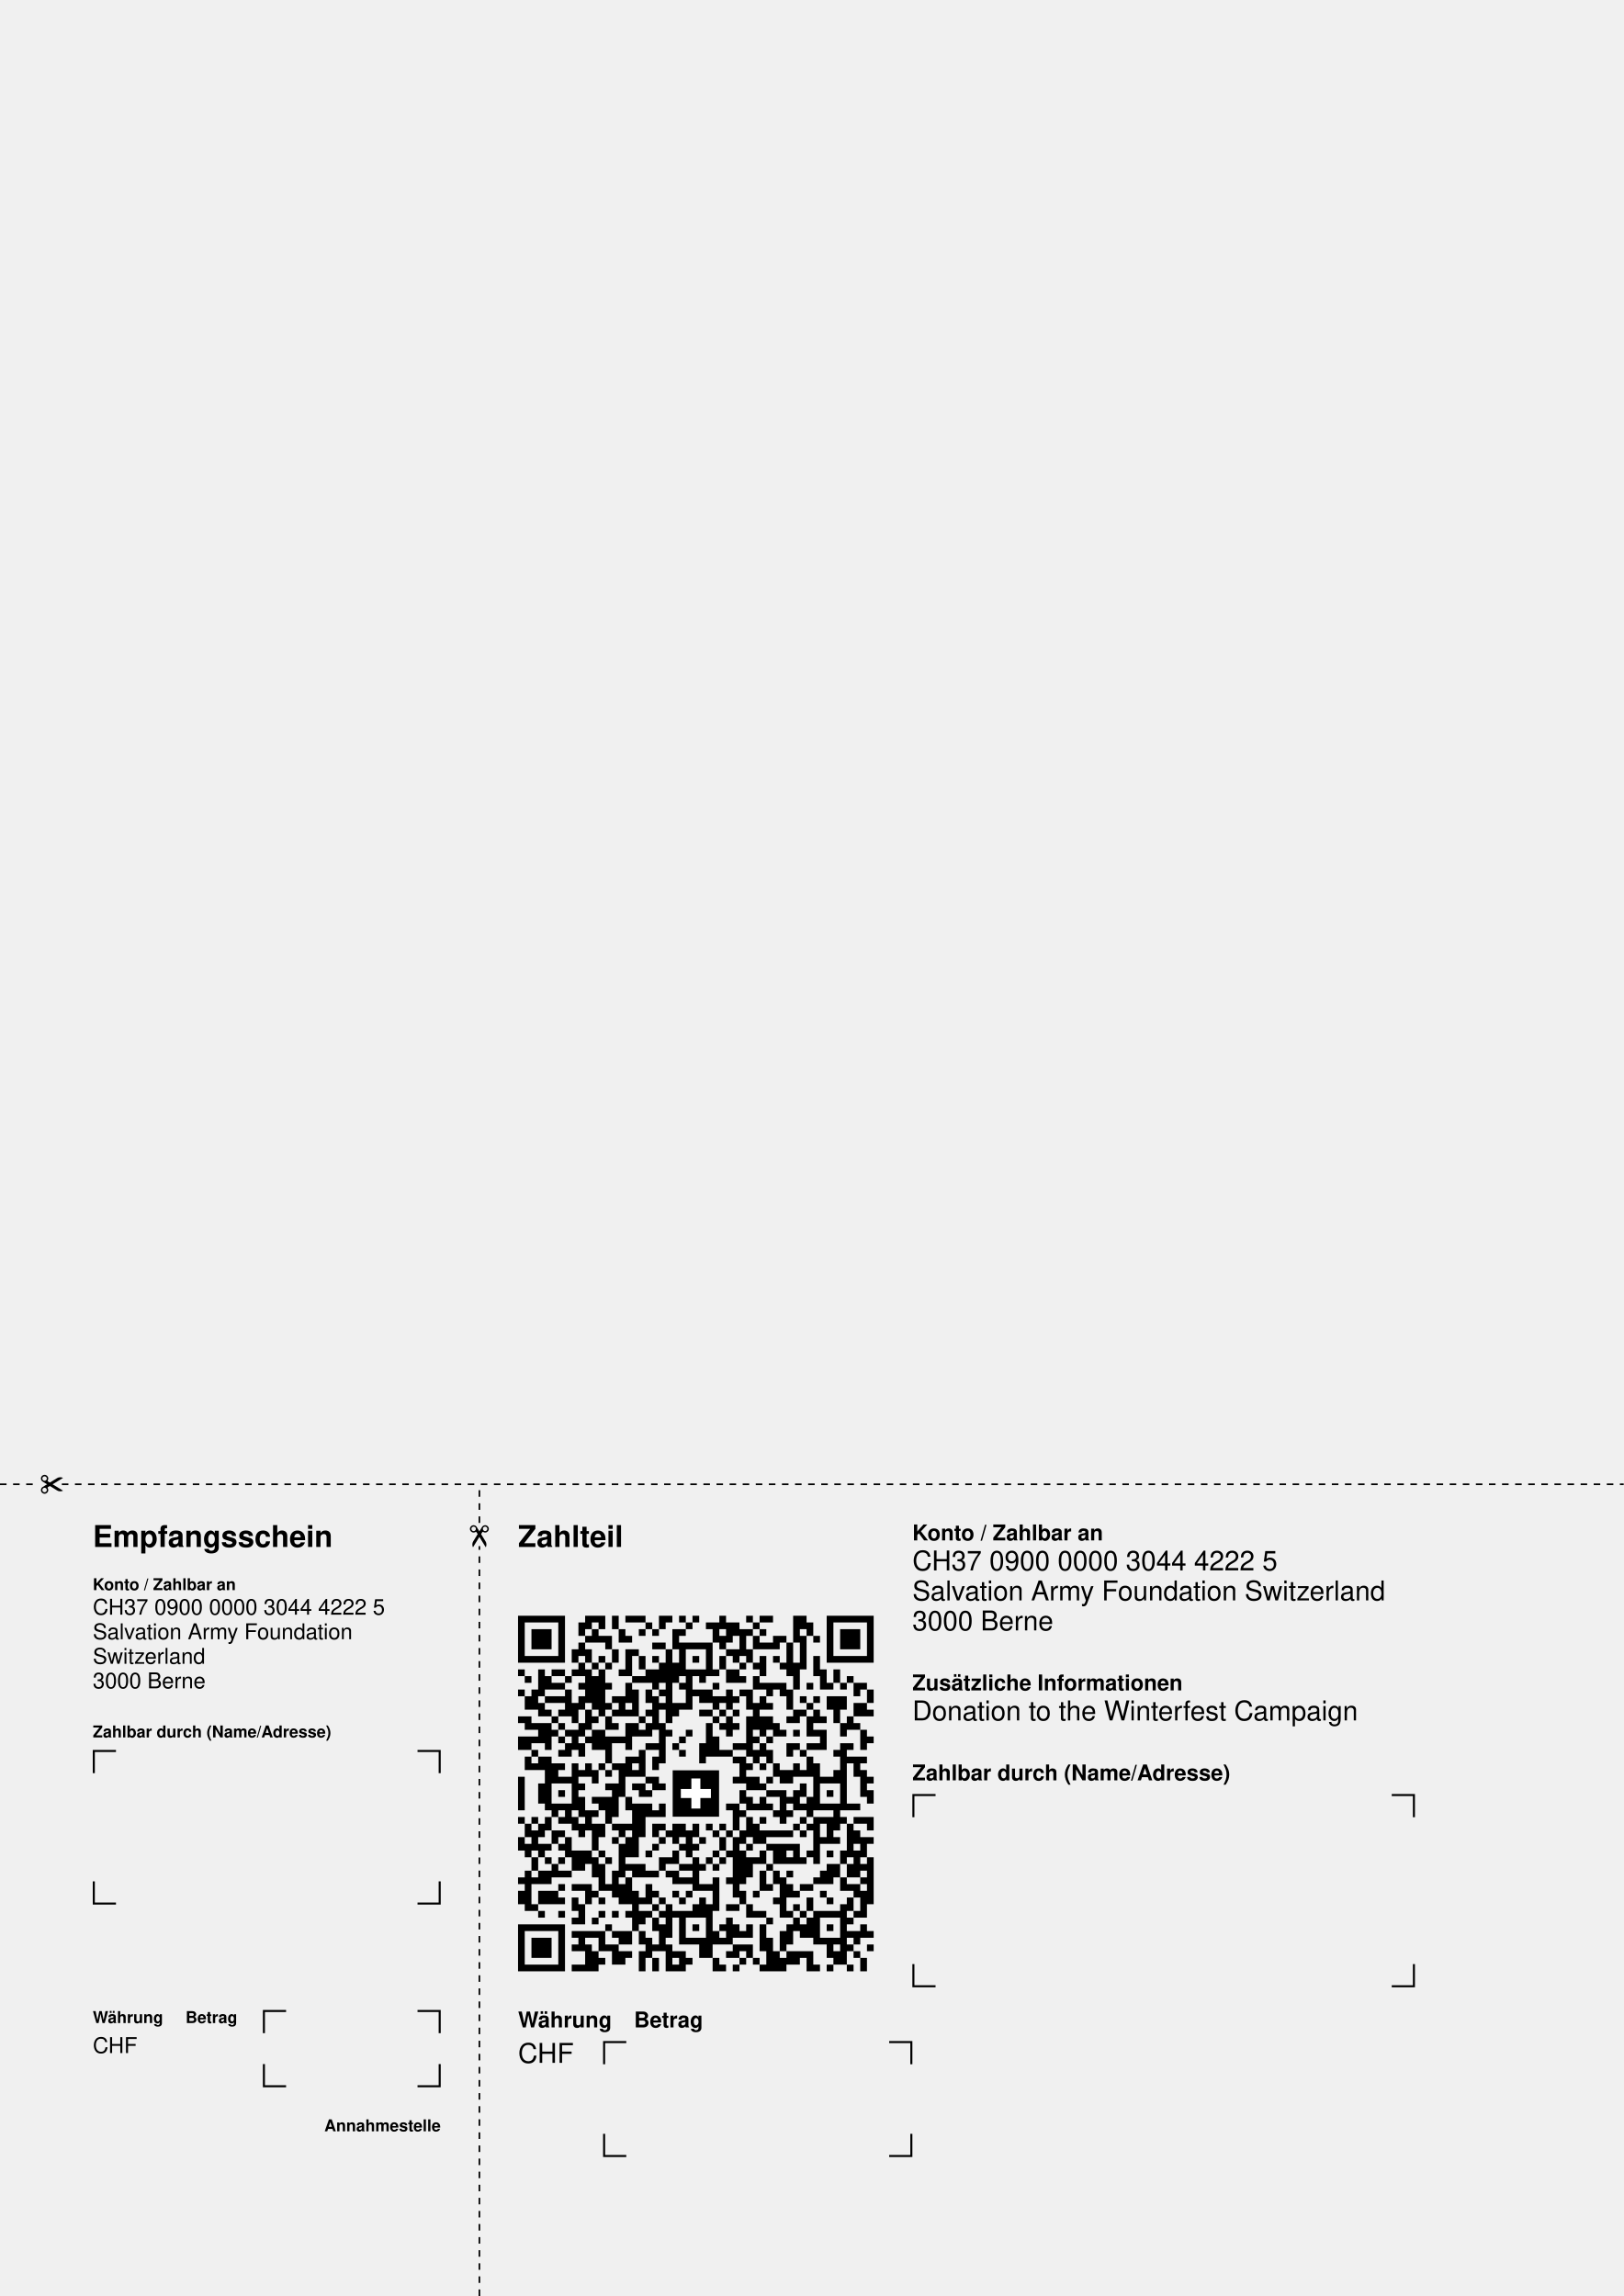
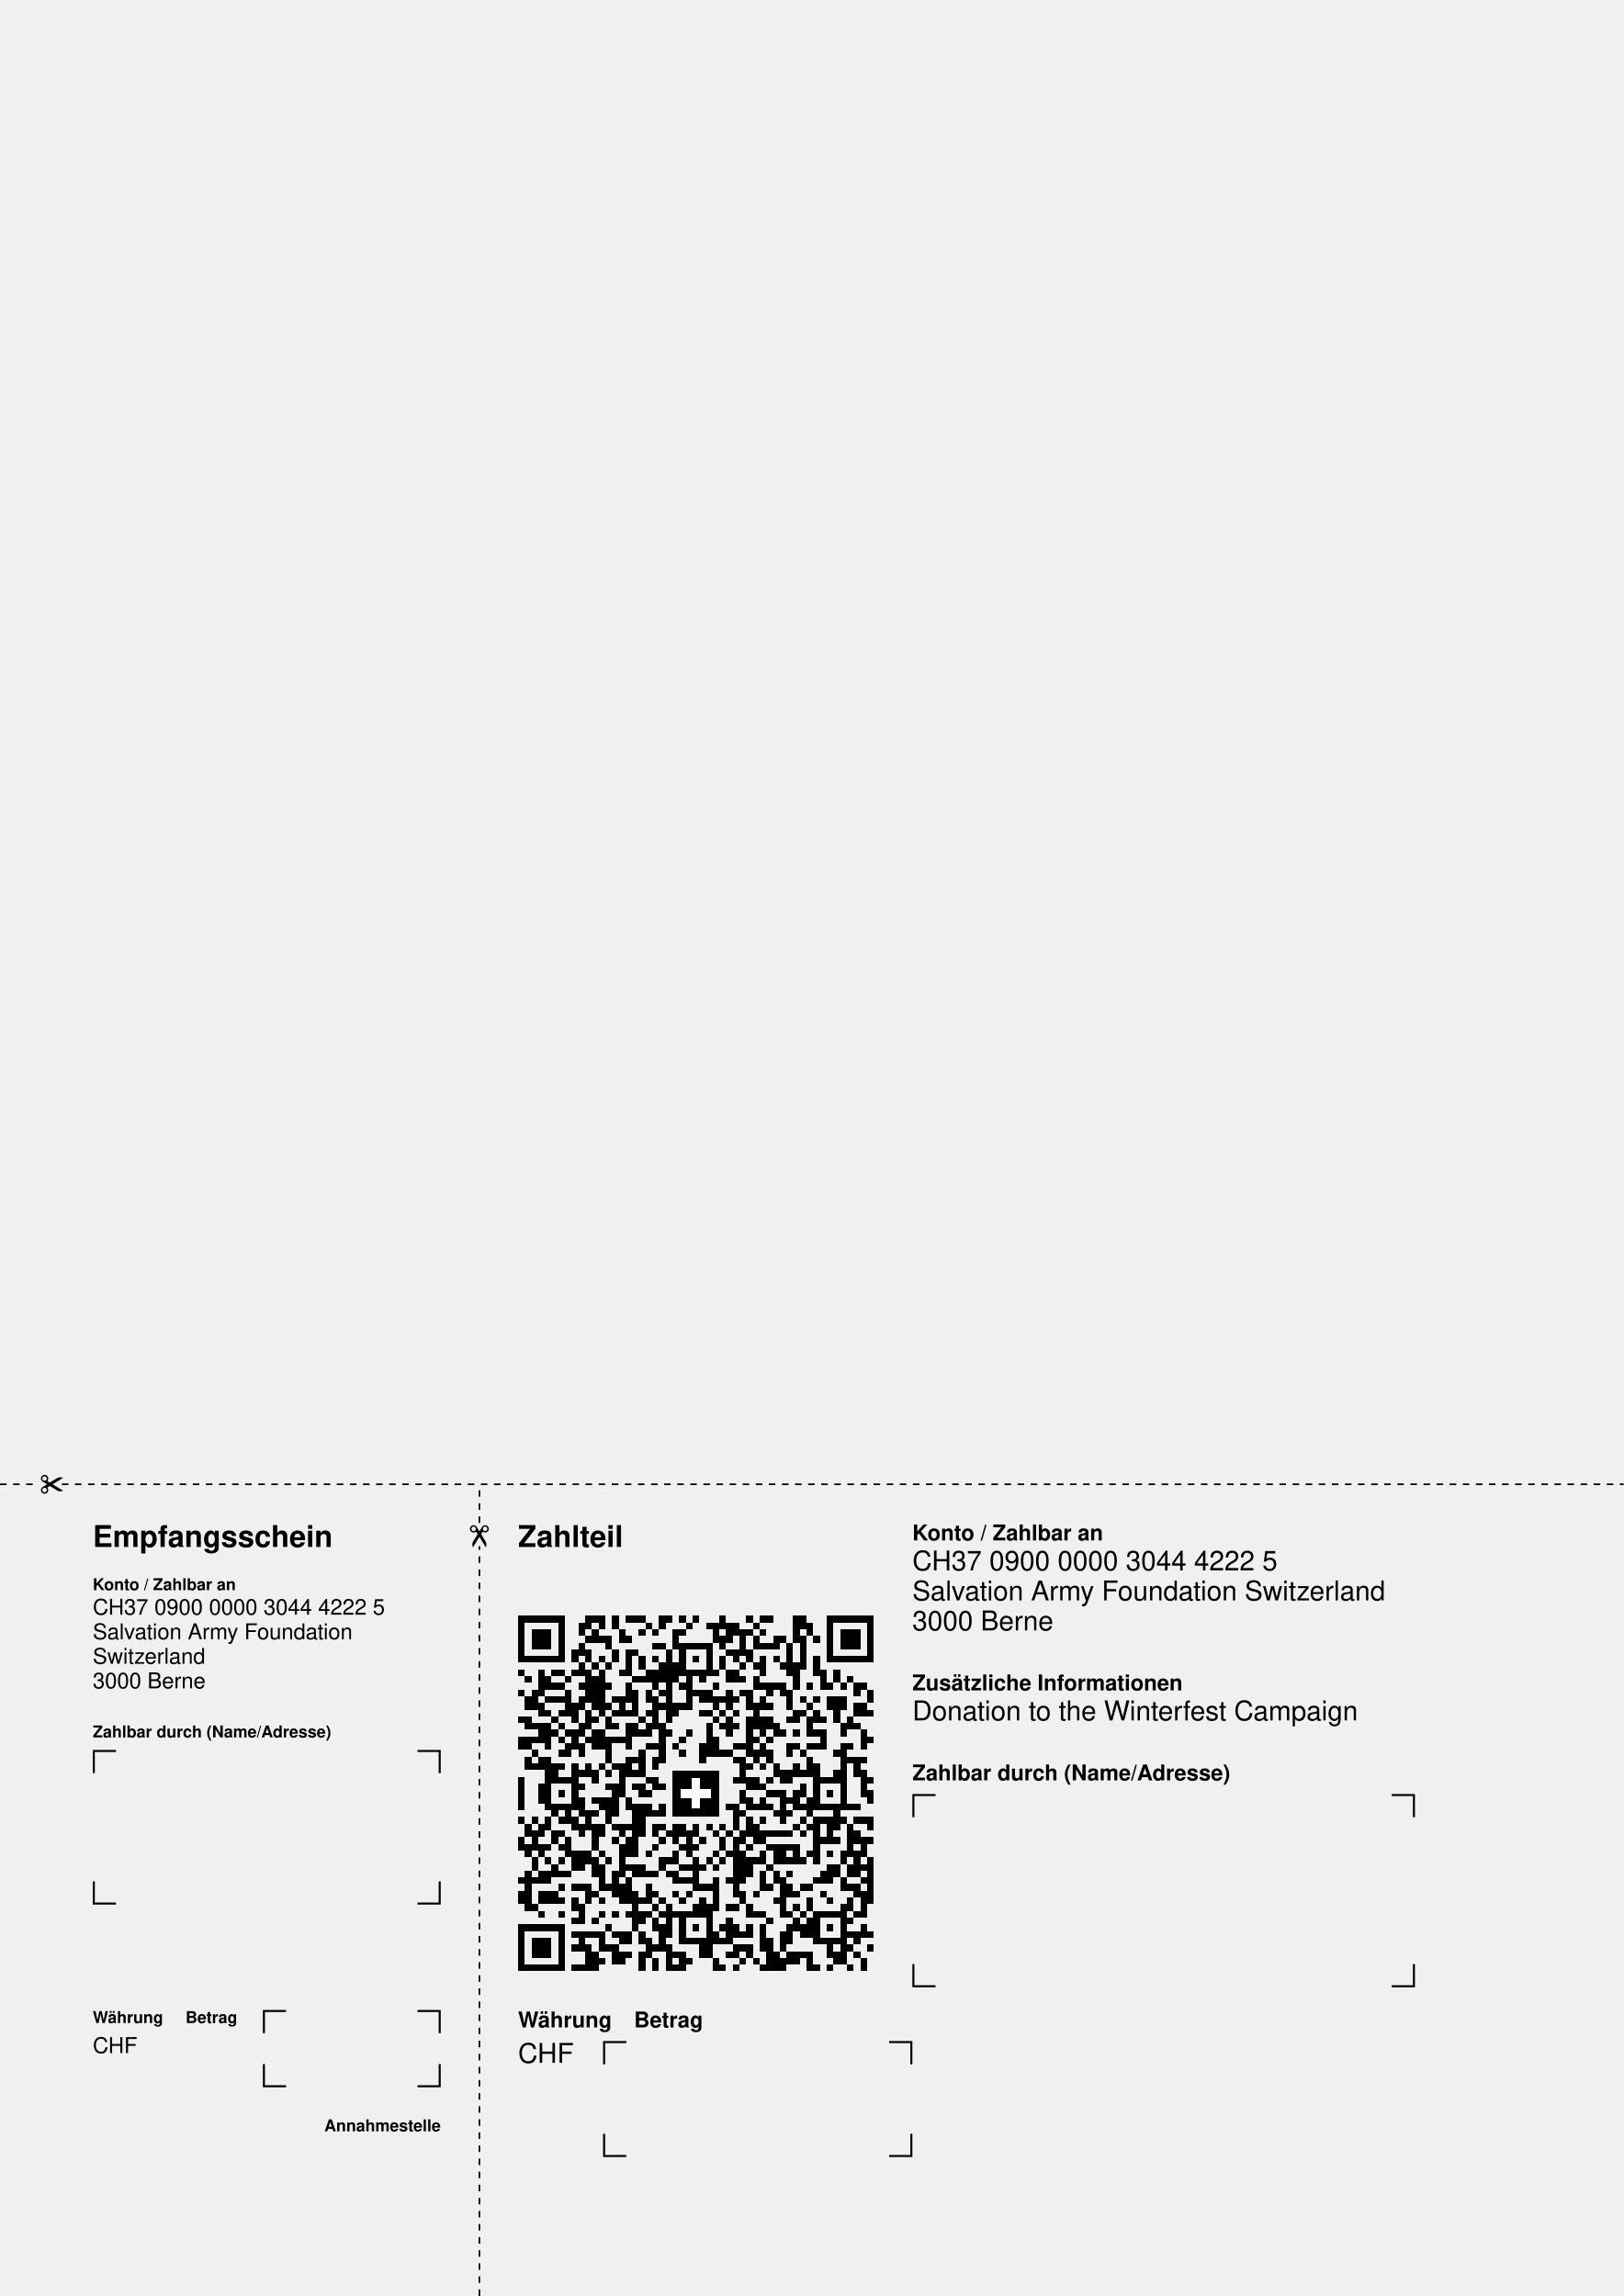
<svg xmlns="http://www.w3.org/2000/svg" width="210mm" height="297mm" version="1.1" viewBox="0 0 595.276 841.89">
  <g font-family="Helvetica,Arial,&quot;Liberation Sans&quot;" transform="translate(0 841.89)">
    <g transform="translate(189.921 -0)">
      <text x="0" y="-274.665" font-size="11" font-weight="bold">Zahlteil</text>
    </g>
    <g transform="translate(189.921 -119.055) scale(2.46)">
-       <path d="M0,-53h7v1h-7zm10,0h3v1h-3zm4,0h1v2h-1zm2,0h3v1h-3zm5,0h2v1h-2zm3,0h1v1h-1z m2,0h1v1h-1zm4,0h1v2h-1zm4,0h1v1h-1zm2,0h2v1h-2zm5,0h2v2h-2zm5,0h7v1h-7z m-46,1h1v6h-1zm6,0h1v6h-1zm3,0h2v1h-2zm3,0h1v1h-1zm7,0h1v1h-1zm2,0h1v1h-1z m4,0h1v1h-1zm3,0h2v1h-2zm3,0h2v2h-2zm4,0h1v1h-1zm8,0h1v2h-1zm3,-0h1v6h-1z m6,0h1v6h-1zm-50,1h3v3h-3zm7,0h1v1h-1zm2,0h1v2h-1zm4,0h1v2h-1zm3,0h1v1h-1z m2,0h1v1h-1zm3,0h1v3h-1zm1,0h1v1h-1zm5,0h1v2h-1zm4,-0h1v4h-1zm1,0h1v1h-1z m2,0h1v1h-1zm5,0h1v2h-1zm7,0h3v3h-3zm-38,1h1v1h-1zm2,0h2v1h-2zm4,0h1v1h-1z m14,0h2v1h-2zm5,0h1v2h-1zm3,0h2v1h-2zm4,0h1v5h-1zm2,0h1v1h-1zm-35,1h1v2h-1z m4,0h1v1h-1zm7,0h2v1h-2zm4,0h5v1h-5zm6,0h1v1h-1zm6,0h3v1h-3zm4,0h1v5h-1z m-32,1h1v2h-1zm2,0h1v2h-1zm4,0h1v2h-1zm2,0h1v4h-1zm1,-0h1v1h-1zm5,0h1v11h-1z m2,0h1v4h-1zm4,0h1v4h-1zm3,-0h2v1h-2zm3,0h1v2h-1zm-33,1h5v1h-5zm11,0h1v1h-1z m6,0h1v2h-1zm2,-0h1v1h-1zm6,0h1v1h-1zm4,0h1v2h-1zm2,-0h1v1h-1zm4,0h1v3h-1z m2,-0h1v1h-1zm6,0h1v3h-1zm3,-0h5v1h-5zm-38,1h1v2h-1zm2,0h1v1h-1zm2,0h1v1h-1z m8,0h1v3h-1zm2,0h1v3h-1zm10,0h1v1h-1zm2,0h1v1h-1zm4,0h1v1h-1zm2,0h1v4h-1z m-41,1h1v1h-1zm3,0h1v4h-1zm2,0h2v1h-2zm3,0h1v1h-1zm2,-0h1v5h-1zm2,0h1v7h-1z m3,0h1v1h-1zm4,0h2v2h-2zm6,-0h1v6h-1zm1,0h2v1h-2zm3,0h1v1h-1zm2,0h2v2h-2z m14,0h1v3h-1zm2,0h1v2h-1zm-46,1h1v1h-1zm3,0h1v2h-1zm3,0h1v1h-1zm4,-0h1v5h-1z m6,0h2v1h-2zm10,0h1v1h-1zm6,0h1v1h-1zm2,0h1v2h-1zm14,0h1v1h-1zm-44,1h2v1h-2z m4,0h1v1h-1zm4,0h1v1h-1zm3,-0h1v3h-1zm4,0h1v1h-1zm4,0h1v1h-1zm5,0h1v1h-1z m7,0h4v1h-4zm7,0h1v1h-1zm3,0h1v1h-1zm2,0h1v1h-1zm2,0h2v1h-2zm-50,1h1v1h-1z m2,-0h1v3h-1zm5,0h1v4h-1zm10,0h1v4h-1zm2,0h1v2h-1zm2,0h1v1h-1zm5,0h3v1h-3z m5,-0h1v3h-1zm2,0h2v1h-2zm4,0h1v1h-1zm2,0h2v1h-2zm11,0h1v1h-1zm2,-0h1v2h-1z m-51,1h1v2h-1zm3,0h3v1h-3zm5,0h1v2h-1zm5,0h2v1h-2zm6,0h1v5h-1zm7,0h4v1h-4z m5,0h1v1h-1zm2,0h1v2h-1zm2,0h1v2h-1zm4,0h1v2h-1zm2,0h1v1h-1zm2,0h1v1h-1z m2,0h3v2h-3zm-43,1h1v2h-1zm5,0h1v3h-1zm5,0h1v1h-1zm2,0h1v2h-1zm6,0h1v1h-1z m2,0h2v1h-2zm6,0h1v1h-1zm6,0h1v4h-1zm2,0h1v1h-1zm6,0h1v1h-1zm7,0h2v2h-2z m-46,1h1v1h-1zm2,0h1v1h-1zm4,0h1v3h-1zm4,0h1v1h-1zm2,0h1v1h-1zm3,0h1v1h-1z m4,0h1v1h-1zm4,0h2v1h-2zm3,0h1v1h-1zm2,0h1v1h-1zm9,0h2v1h-2zm3,0h1v2h-1z m3,0h1v2h-1zm5,0h1v1h-1zm-52,1h2v1h-2zm5,0h1v1h-1zm6,0h1v1h-1zm2,0h1v2h-1z m5,0h1v1h-1zm11,0h1v1h-1zm2,0h1v3h-1zm3,0h1v6h-1zm2,0h2v2h-2zm4,0h2v1h-2z m3,0h1v3h-1zm2,0h1v1h-1zm4,0h1v2h-1zm-48,1h4v1h-4zm5,0h1v1h-1zm3,0h1v2h-1z m5,0h1v1h-1zm2,0h2v2h-2zm3,0h1v2h-1zm2,0h1v6h-1zm7,0h1v5h-1zm2,0h1v1h-1z m2,0h1v1h-1zm6,0h1v2h-1zm10,0h1v2h-1zm2,0h1v1h-1zm-47,1h2v2h-2zm2,0h1v1h-1z m2,0h2v1h-2zm4,0h2v3h-2zm7,0h1v1h-1zm4,0h1v1h-1zm3,0h1v1h-1zm11,0h1v1h-1z m3,0h1v1h-1zm2,0h1v1h-1zm3,0h2v1h-2zm7,0h1v3h-1zm-51,1h2v2h-2zm2,0h1v1h-1z m4,0h1v1h-1zm2,0h1v2h-1zm2,0h1v1h-1zm3,0h4v1h-4zm11,0h1v1h-1zm5,0h1v3h-1z m6,0h1v1h-1zm2,0h1v1h-1zm8,0h1v2h-1zm7,0h1v1h-1zm-48,1h1v1h-1zm3,0h1v2h-1z m2,0h1v2h-1zm4,0h1v3h-1zm3,0h1v1h-1zm3,0h2v1h-2zm4,0h1v1h-1zm4,0h1v3h-1z m5,0h2v1h-2zm4,0h1v2h-1zm4,0h2v1h-2zm3,0h2v1h-2zm5,0h1v10h-1zm1,0h1v1h-1z m-47,1h1v1h-1zm4,0h1v1h-1zm12,0h1v4h-1zm6,0h1v1h-1zm6,0h2v1h-2zm5,0h1v2h-1z m2,0h1v2h-1zm3,0h1v1h-1zm2,0h1v1h-1zm5,0h1v1h-1zm-46,1h1v2h-1zm2,0h2v2h-2z m13,0h1v3h-1zm1,0h1v1h-1zm3,0h1v2h-1zm12,0h2v1h-2zm11,0h1v3h-1zm6,0h3v1h-3z m-47,1h1v1h-1zm3,0h1v3h-1zm1,0h1v1h-1zm2,0h1v7h-1zm2,0h1v2h-1zm2,0h1v1h-1z m2,0h2v1h-2zm19,0h1v3h-1zm1,0h1v1h-1zm2,0h1v1h-1zm2,0h1v2h-1zm3,0h1v2h-1z m3,0h1v7h-1zm6,0h1v2h-1zm-46,1h1v6h-1zm5,0h1v1h-1zm2,0h1v2h-1zm2,0h1v1h-1z m2,0h1v4h-1zm2,0h1v1h-1zm22,0h2v2h-2zm3,0h1v1h-1zm5,0h1v2h-1zm4,0h1v4h-1z m-51,1h1v5h-1zm6,0h2v1h-2zm13,0h2v1h-2zm13,0h1v1h-1zm2,0h2v2h-2zm3,0h1v1h-1z m8,0h2v1h-2zm7,0h1v1h-1zm-49,1h1v3h-1zm6,0h1v1h-1zm4,0h2v1h-2zm4,0h2v1h-2z m3,0h2v1h-2zm16,0h1v1h-1zm6,0h1v2h-1zm-36,1h1v1h-1zm8,-0h1v4h-1zm4,0h2v1h-2z m15,0h1v2h-1zm4,0h3v1h-3zm4,0h1v3h-1zm5,0h1v1h-1zm6,0h1v2h-1zm-43,1h1v3h-1z m2,0h3v1h-3zm5,0h1v2h-1zm18,0h1v2h-1zm2,0h1v2h-1zm3,0h1v4h-1zm1,0h1v1h-1z m3,-0h1v3h-1zm-38,1h3v1h-3zm7,0h2v1h-2zm5,-0h2v5h-2zm2,0h1v2h-1zm2,0h1v2h-1z m10,0h2v1h-2zm4,0h1v1h-1zm2,0h1v1h-1zm5,0h1v1h-1zm3,0h3v1h-3zm4,0h2v1h-2z m-44,1h1v1h-1zm2,0h1v2h-1zm3,0h1v3h-1zm1,-0h1v1h-1zm2,0h1v2h-1zm7,-0h1v1h-1z m12,0h1v3h-1zm1,-0h1v1h-1zm5,0h1v1h-1zm2,0h1v1h-1zm7,0h1v3h-1zm-47,1h1v1h-1z m2,0h1v1h-1zm2,0h1v2h-1zm2,0h1v1h-1zm2,0h1v2h-1zm26,-0h1v3h-1zm2,0h1v1h-1z m6,0h1v1h-1zm2,0h1v7h-1zm1,0h2v1h-2zm3,0h1v1h-1zm2,0h3v1h-3zm-49,1h1v2h-1z m2,0h1v2h-1zm6,0h1v2h-1zm2,0h2v2h-2zm3,0h3v1h-3zm6,0h2v1h-2zm3,-0h2v2h-2z m3,0h1v2h-1zm2,0h1v1h-1zm2,0h1v1h-1zm5,-0h1v3h-1zm6,0h1v1h-1zm2,0h1v1h-1z m3,-0h1v3h-1zm3,0h1v5h-1zm3,0h1v1h-1zm-50,1h1v3h-1zm3,0h2v1h-2zm10,0h1v1h-1z m5,0h1v1h-1zm2,0h1v1h-1zm3,0h1v4h-1zm4,0h1v1h-1zm2,0h1v1h-1zm2,0h1v2h-1z m3,0h5v1h-5zm6,0h1v1h-1zm8,0h1v2h-1zm-50,1h1v2h-1zm5,0h1v1h-1zm2,0h1v3h-1z m4,0h1v2h-1zm3,0h1v1h-1zm2,0h2v3h-2zm5,0h1v1h-1zm2,0h1v1h-1zm4,0h1v1h-1z m3,0h1v2h-1zm2,0h1v9h-1zm4,0h1v1h-1zm9,0h1v1h-1zm2,0h1v1h-1zm4,0h1v3h-1z m1,0h1v1h-1zm-51,1h1v2h-1zm2,0h2v1h-2zm3,0h1v1h-1zm9,0h1v5h-1zm5,0h1v1h-1z m4,0h1v1h-1zm2,0h1v1h-1zm8,0h1v1h-1zm3,0h5v1h-5zm-34,1h1v1h-1zm5,0h3v2h-3z m4,0h1v1h-1zm7,0h1v1h-1zm4,0h1v2h-1zm6,0h1v1h-1zm2,0h1v1h-1zm2,0h1v5h-1z m3,0h1v2h-1zm2,0h2v2h-2zm3,0h1v2h-1zm2,0h1v1h-1zm3,0h1v1h-1zm2,0h1v2h-1z m2,0h1v4h-1zm-48,1h1v2h-1zm2,0h1v1h-1zm2,0h1v1h-1zm5,0h1v3h-1zm2,0h1v1h-1z m8,0h2v1h-2zm5,0h1v5h-1zm2,0h1v1h-1zm2,0h1v1h-1zm4,0h1v3h-1zm1,0h1v1h-1z m5,0h1v1h-1zm2,0h1v1h-1zm10,0h1v7h-1zm-47,1h1v2h-1zm3,0h2v1h-2zm4,0h1v4h-1z m4,0h3v1h-3zm5,0h1v1h-1zm3,0h2v1h-2zm3,0h1v1h-1zm2,0h1v1h-1zm8,0h1v1h-1z m9,0h2v2h-2zm3,0h1v2h-1zm2,0h1v1h-1zm-50,1h1v6h-1zm2,0h2v2h-2zm3,0h2v1h-2z m8,0h1v4h-1zm3,0h4v1h-4zm5,0h2v1h-2zm14,0h1v3h-1zm2,0h1v2h-1zm2,0h1v1h-1z m5,0h1v2h-1zm-45,1h1v1h-1zm2,0h1v1h-1zm14,0h1v4h-1zm7,0h3v1h-3zm6,0h1v5h-1z m2,0h1v1h-1zm8,0h1v6h-1zm5,0h1v1h-1zm2,0h1v1h-1zm2,0h1v2h-1zm3,0h1v1h-1z m-45,1h1v1h-1zm2,0h3v1h-3zm5,0h1v1h-1zm2,0h1v3h-1zm4,0h1v3h-1zm8,0h2v1h-2z m10,0h1v1h-1zm3,0h1v2h-1zm2,0h2v1h-2zm7,0h2v1h-2zm-49,1h1v2h-1zm3,0h3v2h-3z m7,0h2v1h-2zm7,0h1v6h-1zm3,0h1v1h-1zm3,0h1v1h-1zm2,0h1v1h-1zm8,-0h1v2h-1z m2,0h1v1h-1zm6,0h1v1h-1zm4,0h1v1h-1zm5,0h2v1h-2zm-44,1h1v1h-1zm2,0h1v2h-1z m2,0h1v1h-1zm2,0h1v1h-1zm6,0h1v1h-1zm3,0h1v1h-1zm3,0h1v1h-1zm3,0h1v3h-1z m11,-0h1v1h-1zm5,0h1v2h-1zm3,0h1v1h-1zm3,0h1v2h-1zm2,0h1v3h-1zm-49,1h1v1h-1z m7,0h1v3h-1zm11,-0h1v1h-1zm2,0h1v5h-1zm4,0h1v2h-1zm2,0h1v8h-1zm3,0h2v1h-2z m3,0h1v2h-1zm7,0h1v1h-1zm7,0h1v9h-1zm-45,1h1v1h-1zm3,0h1v1h-1zm6,0h1v1h-1z m2,0h1v1h-1zm2,0h1v1h-1zm2,0h2v1h-2zm3,0h1v1h-1zm2,0h3v1h-3zm12,0h2v1h-2z m5,0h1v1h-1zm2,0h1v1h-1zm2,0h1v5h-1zm1,0h3v1h-3zm5,0h1v1h-1zm-42,1h1v1h-1z m3,0h1v1h-1zm7,0h1v1h-1zm2,0h1v2h-1zm4,0h1v4h-1zm7,0h1v4h-1zm6,0h1v1h-1z m4,0h1v2h-1zm2,0h1v3h-1zm6,0h1v1h-1zm-49,1h7v1h-7zm13,0h1v1h-1zm8,0h1v4h-1z m5,0h1v1h-1zm4,0h1v1h-1zm2,0h1v2h-1zm2,0h1v2h-1zm2,0h1v4h-1zm4,0h1v3h-1z m2,0h1v2h-1zm4,0h1v1h-1zm5,0h1v2h-1zm-51,1h1v6h-1zm6,0h1v6h-1zm2,-0h5v1h-5z m6,0h3v1h-3zm4,0h1v2h-1zm11,0h1v2h-1zm4,-0h1v1h-1zm6,0h1v3h-1zm10,-0h2v1h-2z m3,0h1v1h-1zm-50,1h3v3h-3zm7,0h1v2h-1zm3,0h1v2h-1zm3,-0h2v1h-2zm4,0h1v3h-1z m6,-0h3v1h-3zm5,0h1v1h-1zm7,0h1v5h-1zm8,0h3v1h-3zm5,0h1v1h-1zm-42,1h1v1h-1z m2,0h1v4h-1zm3,0h2v1h-2zm7,0h1v1h-1zm2,0h1v4h-1zm5,0h1v2h-1zm5,0h3v1h-3z m14,0h1v2h-1zm3,0h1v1h-1zm3,0h1v1h-1zm-41,1h1v3h-1zm3,0h2v2h-2zm2,0h1v1h-1z m2,0h1v3h-1zm5,0h2v1h-2zm8,0h2v1h-2zm3,0h1v1h-1zm4,0h1v3h-1zm2,0h4v1h-4z m7,0h1v2h-1zm3,0h1v1h-1zm-38,1h1v1h-1zm8,0h1v2h-1zm4,0h2v1h-2zm5,0h1v2h-1z m4,0h1v1h-1zm2,0h1v1h-1zm4,0h3v1h-3zm4,0h1v2h-1zm8,0h1v2h-1zm-50,1h5v1h-5z m7,0h2v1h-2zm15,0h2v1h-2zm7,0h1v1h-1zm2,0h1v1h-1zm4,0h1v1h-1zm3,0h1v1h-1z m5,0h1v1h-1zm2,0h1v1h-1zm3,0h1v1h-1z" fill="#000000" />
+       <path fill="#000000" shape-rendering="crispEdges" d="M0,-53h7v1h-7zm10,0h3v1h-3zm4,0h1v2h-1zm2,0h3v1h-3zm5,0h2v1h-2zm3,0h1v1h-1z m2,0h1v1h-1zm4,0h1v2h-1zm4,0h1v1h-1zm2,0h2v1h-2zm5,0h2v2h-2zm5,0h7v1h-7z m-46,1h1v6h-1zm6,0h1v6h-1zm3,0h2v1h-2zm3,0h1v1h-1zm7,0h1v1h-1zm2,0h1v1h-1z m4,0h1v1h-1zm3,0h2v1h-2zm3,0h2v2h-2zm4,0h1v1h-1zm8,0h1v2h-1zm3,-0h1v6h-1z m6,0h1v6h-1zm-50,1h3v3h-3zm7,0h1v1h-1zm2,0h1v2h-1zm4,0h1v2h-1zm3,0h1v1h-1z m2,0h1v1h-1zm3,0h1v3h-1zm1,0h1v1h-1zm5,0h1v2h-1zm4,-0h1v4h-1zm1,0h1v1h-1z m2,0h1v1h-1zm5,0h1v2h-1zm7,0h3v3h-3zm-38,1h1v1h-1zm2,0h2v1h-2zm4,0h1v1h-1z m14,0h2v1h-2zm5,0h1v2h-1zm3,0h2v1h-2zm4,0h1v5h-1zm2,0h1v1h-1zm-35,1h1v2h-1z m4,0h1v1h-1zm7,0h2v1h-2zm4,0h5v1h-5zm6,0h1v1h-1zm6,0h3v1h-3zm4,0h1v5h-1z m-32,1h1v2h-1zm2,0h1v2h-1zm4,0h1v2h-1zm2,0h1v4h-1zm1,-0h1v1h-1zm5,0h1v11h-1z m2,0h1v4h-1zm4,0h1v4h-1zm3,-0h2v1h-2zm3,0h1v2h-1zm-33,1h5v1h-5zm11,0h1v1h-1z m6,0h1v2h-1zm2,-0h1v1h-1zm6,0h1v1h-1zm4,0h1v2h-1zm2,-0h1v1h-1zm4,0h1v3h-1z m2,-0h1v1h-1zm6,0h1v3h-1zm3,-0h5v1h-5zm-38,1h1v2h-1zm2,0h1v1h-1zm2,0h1v1h-1z m8,0h1v3h-1zm2,0h1v3h-1zm10,0h1v1h-1zm2,0h1v1h-1zm4,0h1v1h-1zm2,0h1v4h-1z m-41,1h1v1h-1zm3,0h1v4h-1zm2,0h2v1h-2zm3,0h1v1h-1zm2,-0h1v5h-1zm2,0h1v7h-1z m3,0h1v1h-1zm4,0h2v2h-2zm6,-0h1v6h-1zm1,0h2v1h-2zm3,0h1v1h-1zm2,0h2v2h-2z m14,0h1v3h-1zm2,0h1v2h-1zm-46,1h1v1h-1zm3,0h1v2h-1zm3,0h1v1h-1zm4,-0h1v5h-1z m6,0h2v1h-2zm10,0h1v1h-1zm6,0h1v1h-1zm2,0h1v2h-1zm14,0h1v1h-1zm-44,1h2v1h-2z m4,0h1v1h-1zm4,0h1v1h-1zm3,-0h1v3h-1zm4,0h1v1h-1zm4,0h1v1h-1zm5,0h1v1h-1z m7,0h4v1h-4zm7,0h1v1h-1zm3,0h1v1h-1zm2,0h1v1h-1zm2,0h2v1h-2zm-50,1h1v1h-1z m2,-0h1v3h-1zm5,0h1v4h-1zm10,0h1v4h-1zm2,0h1v2h-1zm2,0h1v1h-1zm5,0h3v1h-3z m5,-0h1v3h-1zm2,0h2v1h-2zm4,0h1v1h-1zm2,0h2v1h-2zm11,0h1v1h-1zm2,-0h1v2h-1z m-51,1h1v2h-1zm3,0h3v1h-3zm5,0h1v2h-1zm5,0h2v1h-2zm6,0h1v5h-1zm7,0h4v1h-4z m5,0h1v1h-1zm2,0h1v2h-1zm2,0h1v2h-1zm4,0h1v2h-1zm2,0h1v1h-1zm2,0h1v1h-1z m2,0h3v2h-3zm-43,1h1v2h-1zm5,0h1v3h-1zm5,0h1v1h-1zm2,0h1v2h-1zm6,0h1v1h-1z m2,0h2v1h-2zm6,0h1v1h-1zm6,0h1v4h-1zm2,0h1v1h-1zm6,0h1v1h-1zm7,0h2v2h-2z m-46,1h1v1h-1zm2,0h1v1h-1zm4,0h1v3h-1zm4,0h1v1h-1zm2,0h1v1h-1zm3,0h1v1h-1z m4,0h1v1h-1zm4,0h2v1h-2zm3,0h1v1h-1zm2,0h1v1h-1zm9,0h2v1h-2zm3,0h1v2h-1z m3,0h1v2h-1zm5,0h1v1h-1zm-52,1h2v1h-2zm5,0h1v1h-1zm6,0h1v1h-1zm2,0h1v2h-1z m5,0h1v1h-1zm11,0h1v1h-1zm2,0h1v3h-1zm3,0h1v6h-1zm2,0h2v2h-2zm4,0h2v1h-2z m3,0h1v3h-1zm2,0h1v1h-1zm4,0h1v2h-1zm-48,1h4v1h-4zm5,0h1v1h-1zm3,0h1v2h-1z m5,0h1v1h-1zm2,0h2v2h-2zm3,0h1v2h-1zm2,0h1v6h-1zm7,0h1v5h-1zm2,0h1v1h-1z m2,0h1v1h-1zm6,0h1v2h-1zm10,0h1v2h-1zm2,0h1v1h-1zm-47,1h2v2h-2zm2,0h1v1h-1z m2,0h2v1h-2zm4,0h2v3h-2zm7,0h1v1h-1zm4,0h1v1h-1zm3,0h1v1h-1zm11,0h1v1h-1z m3,0h1v1h-1zm2,0h1v1h-1zm3,0h2v1h-2zm7,0h1v3h-1zm-51,1h2v2h-2zm2,0h1v1h-1z m4,0h1v1h-1zm2,0h1v2h-1zm2,0h1v1h-1zm3,0h4v1h-4zm11,0h1v1h-1zm5,0h1v3h-1z m6,0h1v1h-1zm2,0h1v1h-1zm8,0h1v2h-1zm7,0h1v1h-1zm-48,1h1v1h-1zm3,0h1v2h-1z m2,0h1v2h-1zm4,0h1v3h-1zm3,0h1v1h-1zm3,0h2v1h-2zm4,0h1v1h-1zm4,0h1v3h-1z m5,0h2v1h-2zm4,0h1v2h-1zm4,0h2v1h-2zm3,0h2v1h-2zm5,0h1v10h-1zm1,0h1v1h-1z m-47,1h1v1h-1zm4,0h1v1h-1zm12,0h1v4h-1zm6,0h1v1h-1zm6,0h2v1h-2zm5,0h1v2h-1z m2,0h1v2h-1zm3,0h1v1h-1zm2,0h1v1h-1zm5,0h1v1h-1zm-46,1h1v2h-1zm2,0h2v2h-2z m13,0h1v3h-1zm1,0h1v1h-1zm3,0h1v2h-1zm12,0h2v1h-2zm11,0h1v3h-1zm6,0h3v1h-3z m-47,1h1v1h-1zm3,0h1v3h-1zm1,0h1v1h-1zm2,0h1v7h-1zm2,0h1v2h-1zm2,0h1v1h-1z m2,0h2v1h-2zm19,0h1v3h-1zm1,0h1v1h-1zm2,0h1v1h-1zm2,0h1v2h-1zm3,0h1v2h-1z m3,0h1v7h-1zm6,0h1v2h-1zm-46,1h1v6h-1zm5,0h1v1h-1zm2,0h1v2h-1zm2,0h1v1h-1z m2,0h1v4h-1zm2,0h1v1h-1zm22,0h2v2h-2zm3,0h1v1h-1zm5,0h1v2h-1zm4,0h1v4h-1z m-51,1h1v5h-1zm6,0h2v1h-2zm13,0h2v1h-2zm13,0h1v1h-1zm2,0h2v2h-2zm3,0h1v1h-1z m8,0h2v1h-2zm7,0h1v1h-1zm-49,1h1v3h-1zm6,0h1v1h-1zm4,0h2v1h-2zm4,0h2v1h-2z m3,0h2v1h-2zm16,0h1v1h-1zm6,0h1v2h-1zm-36,1h1v1h-1zm8,-0h1v4h-1zm4,0h2v1h-2z m15,0h1v2h-1zm4,0h3v1h-3zm4,0h1v3h-1zm5,0h1v1h-1zm6,0h1v2h-1zm-43,1h1v3h-1z m2,0h3v1h-3zm5,0h1v2h-1zm18,0h1v2h-1zm2,0h1v2h-1zm3,0h1v4h-1zm1,0h1v1h-1z m3,-0h1v3h-1zm-38,1h3v1h-3zm7,0h2v1h-2zm5,-0h2v5h-2zm2,0h1v2h-1zm2,0h1v2h-1z m10,0h2v1h-2zm4,0h1v1h-1zm2,0h1v1h-1zm5,0h1v1h-1zm3,0h3v1h-3zm4,0h2v1h-2z m-44,1h1v1h-1zm2,0h1v2h-1zm3,0h1v3h-1zm1,-0h1v1h-1zm2,0h1v2h-1zm7,-0h1v1h-1z m12,0h1v3h-1zm1,-0h1v1h-1zm5,0h1v1h-1zm2,0h1v1h-1zm7,0h1v3h-1zm-47,1h1v1h-1z m2,0h1v1h-1zm2,0h1v2h-1zm2,0h1v1h-1zm2,0h1v2h-1zm26,-0h1v3h-1zm2,0h1v1h-1z m6,0h1v1h-1zm2,0h1v7h-1zm1,0h2v1h-2zm3,0h1v1h-1zm2,0h3v1h-3zm-49,1h1v2h-1z m2,0h1v2h-1zm6,0h1v2h-1zm2,0h2v2h-2zm3,0h3v1h-3zm6,0h2v1h-2zm3,-0h2v2h-2z m3,0h1v2h-1zm2,0h1v1h-1zm2,0h1v1h-1zm5,-0h1v3h-1zm6,0h1v1h-1zm2,0h1v1h-1z m3,-0h1v3h-1zm3,0h1v5h-1zm3,0h1v1h-1zm-50,1h1v3h-1zm3,0h2v1h-2zm10,0h1v1h-1z m5,0h1v1h-1zm2,0h1v1h-1zm3,0h1v4h-1zm4,0h1v1h-1zm2,0h1v1h-1zm2,0h1v2h-1z m3,0h5v1h-5zm6,0h1v1h-1zm8,0h1v2h-1zm-50,1h1v2h-1zm5,0h1v1h-1zm2,0h1v3h-1z m4,0h1v2h-1zm3,0h1v1h-1zm2,0h2v3h-2zm5,0h1v1h-1zm2,0h1v1h-1zm4,0h1v1h-1z m3,0h1v2h-1zm2,0h1v9h-1zm4,0h1v1h-1zm9,0h1v1h-1zm2,0h1v1h-1zm4,0h1v3h-1z m1,0h1v1h-1zm-51,1h1v2h-1zm2,0h2v1h-2zm3,0h1v1h-1zm9,0h1v5h-1zm5,0h1v1h-1z m4,0h1v1h-1zm2,0h1v1h-1zm8,0h1v1h-1zm3,0h5v1h-5zm-34,1h1v1h-1zm5,0h3v2h-3z m4,0h1v1h-1zm7,0h1v1h-1zm4,0h1v2h-1zm6,0h1v1h-1zm2,0h1v1h-1zm2,0h1v5h-1z m3,0h1v2h-1zm2,0h2v2h-2zm3,0h1v2h-1zm2,0h1v1h-1zm3,0h1v1h-1zm2,0h1v2h-1z m2,0h1v4h-1zm-48,1h1v2h-1zm2,0h1v1h-1zm2,0h1v1h-1zm5,0h1v3h-1zm2,0h1v1h-1z m8,0h2v1h-2zm5,0h1v5h-1zm2,0h1v1h-1zm2,0h1v1h-1zm4,0h1v3h-1zm1,0h1v1h-1z m5,0h1v1h-1zm2,0h1v1h-1zm10,0h1v7h-1zm-47,1h1v2h-1zm3,0h2v1h-2zm4,0h1v4h-1z m4,0h3v1h-3zm5,0h1v1h-1zm3,0h2v1h-2zm3,0h1v1h-1zm2,0h1v1h-1zm8,0h1v1h-1z m9,0h2v2h-2zm3,0h1v2h-1zm2,0h1v1h-1zm-50,1h1v6h-1zm2,0h2v2h-2zm3,0h2v1h-2z m8,0h1v4h-1zm3,0h4v1h-4zm5,0h2v1h-2zm14,0h1v3h-1zm2,0h1v2h-1zm2,0h1v1h-1z m5,0h1v2h-1zm-45,1h1v1h-1zm2,0h1v1h-1zm14,0h1v4h-1zm7,0h3v1h-3zm6,0h1v5h-1z m2,0h1v1h-1zm8,0h1v6h-1zm5,0h1v1h-1zm2,0h1v1h-1zm2,0h1v2h-1zm3,0h1v1h-1z m-45,1h1v1h-1zm2,0h3v1h-3zm5,0h1v1h-1zm2,0h1v3h-1zm4,0h1v3h-1zm8,0h2v1h-2z m10,0h1v1h-1zm3,0h1v2h-1zm2,0h2v1h-2zm7,0h2v1h-2zm-49,1h1v2h-1zm3,0h3v2h-3z m7,0h2v1h-2zm7,0h1v6h-1zm3,0h1v1h-1zm3,0h1v1h-1zm2,0h1v1h-1zm8,-0h1v2h-1z m2,0h1v1h-1zm6,0h1v1h-1zm4,0h1v1h-1zm5,0h2v1h-2zm-44,1h1v1h-1zm2,0h1v2h-1z m2,0h1v1h-1zm2,0h1v1h-1zm6,0h1v1h-1zm3,0h1v1h-1zm3,0h1v1h-1zm3,0h1v3h-1z m11,-0h1v1h-1zm5,0h1v2h-1zm3,0h1v1h-1zm3,0h1v2h-1zm2,0h1v3h-1zm-49,1h1v1h-1z m7,0h1v3h-1zm11,-0h1v1h-1zm2,0h1v5h-1zm4,0h1v2h-1zm2,0h1v8h-1zm3,0h2v1h-2z m3,0h1v2h-1zm7,0h1v1h-1zm7,0h1v9h-1zm-45,1h1v1h-1zm3,0h1v1h-1zm6,0h1v1h-1z m2,0h1v1h-1zm2,0h1v1h-1zm2,0h2v1h-2zm3,0h1v1h-1zm2,0h3v1h-3zm12,0h2v1h-2z m5,0h1v1h-1zm2,0h1v1h-1zm2,0h1v5h-1zm1,0h3v1h-3zm5,0h1v1h-1zm-42,1h1v1h-1z m3,0h1v1h-1zm7,0h1v1h-1zm2,0h1v2h-1zm4,0h1v4h-1zm7,0h1v4h-1zm6,0h1v1h-1z m4,0h1v2h-1zm2,0h1v3h-1zm6,0h1v1h-1zm-49,1h7v1h-7zm13,0h1v1h-1zm8,0h1v4h-1z m5,0h1v1h-1zm4,0h1v1h-1zm2,0h1v2h-1zm2,0h1v2h-1zm2,0h1v4h-1zm4,0h1v3h-1z m2,0h1v2h-1zm4,0h1v1h-1zm5,0h1v2h-1zm-51,1h1v6h-1zm6,0h1v6h-1zm2,-0h5v1h-5z m6,0h3v1h-3zm4,0h1v2h-1zm11,0h1v2h-1zm4,-0h1v1h-1zm6,0h1v3h-1zm10,-0h2v1h-2z m3,0h1v1h-1zm-50,1h3v3h-3zm7,0h1v2h-1zm3,0h1v2h-1zm3,-0h2v1h-2zm4,0h1v3h-1z m6,-0h3v1h-3zm5,0h1v1h-1zm7,0h1v5h-1zm8,0h3v1h-3zm5,0h1v1h-1zm-42,1h1v1h-1z m2,0h1v4h-1zm3,0h2v1h-2zm7,0h1v1h-1zm2,0h1v4h-1zm5,0h1v2h-1zm5,0h3v1h-3z m14,0h1v2h-1zm3,0h1v1h-1zm3,0h1v1h-1zm-41,1h1v3h-1zm3,0h2v2h-2zm2,0h1v1h-1z m2,0h1v3h-1zm5,0h2v1h-2zm8,0h2v1h-2zm3,0h1v1h-1zm4,0h1v3h-1zm2,0h4v1h-4z m7,0h1v2h-1zm3,0h1v1h-1zm-38,1h1v1h-1zm8,0h1v2h-1zm4,0h2v1h-2zm5,0h1v2h-1z m4,0h1v1h-1zm2,0h1v1h-1zm4,0h3v1h-3zm4,0h1v2h-1zm8,0h1v2h-1zm-50,1h5v1h-5z m7,0h2v1h-2zm15,0h2v1h-2zm7,0h1v1h-1zm2,0h1v1h-1zm4,0h1v1h-1zm3,0h1v1h-1z m5,0h1v1h-1zm2,0h1v1h-1zm3,0h1v1h-1z" />
    </g>
    <g transform="translate(189.921 -119.055)">
-       <path d="M56.693,-73.701h17.008v17.008h-17.008z" fill="#000000" />
-       <path d="M63.543,-70.709h3.307v11.024h-3.307zm-3.858,3.858h11.024v3.307h-11.024z" fill="#ffffff" />
+       <path fill="#000000" shape-rendering="crispEdges" d="M56.693,-73.701h17.008v17.008h-17.008z" />
+       <path fill="#ffffff" shape-rendering="crispEdges" d="M63.543,-70.709h3.307v11.024h-3.307zm-3.858,3.858h11.024v3.307h-11.024z" />
    </g>
    <g transform="translate(189.921 -0)">
      <text x="0" y="-98.482" font-size="8" font-weight="bold">Währung</text>
      <text x="0" y="-85.482" font-size="10">CHF</text>
      <text x="42.52" y="-98.482" font-size="8" font-weight="bold">Betrag</text>
-       <path d="M31.556,-59.466l0,8.129l8.129,0m96.378,0l8.129,0l0,-8.129m0,-25.512l0,-8.129l-8.129,0m-96.378,0l-8.129,0l0,8.129" stroke="#000000" stroke-width="0.75" fill="none" />
+       <path stroke="#000000" stroke-width="0.75" fill="none" d="M31.556,-59.466l0,8.129l8.129,0m96.378,0l8.129,0l0,-8.129m0,-25.512l0,-8.129l-8.129,0m-96.378,0l-8.129,0l0,8.129" />
    </g>
    <g transform="translate(334.488 -0)">
      <text x="0" y="-277.065" font-size="8" font-weight="bold">Konto / Zahlbar an</text>
      <text x="0" y="-266.065" font-size="10">CH37 0900 0000 3044 4222 5</text>
      <text x="0" y="-255.065" font-size="10">Salvation Army Foundation Switzerland</text>
      <text x="0" y="-244.065" font-size="10">3000 Berne</text>
      <text x="0" y="-222.065" font-size="8" font-weight="bold">Zusätzliche Informationen</text>
      <text x="0" y="-211.065" font-size="10">Donation to the Winterfest Campaign</text>
      <text x="0" y="-189.065" font-size="8" font-weight="bold">Zahlbar durch (Name/Adresse)</text>
-       <path d="M0.375,-121.702l0,8.129l8.129,0m167.244,0l8.129,0l0,-8.129m0,-53.858l0,-8.129l-8.129,0m-167.244,0l-8.129,0l0,8.129" stroke="#000000" stroke-width="0.75" fill="none" />
+       <path stroke="#000000" stroke-width="0.75" fill="none" d="M0.375,-121.702l0,8.129l8.129,0m167.244,0l8.129,0l0,-8.129m0,-53.858l0,-8.129l-8.129,0m-167.244,0l-8.129,0l0,8.129" />
    </g>
    <g transform="translate(34.016 -0)">
      <text x="0" y="-274.665" font-size="11" font-weight="bold">Empfangsschein</text>
      <text x="0" y="-258.822" font-size="6" font-weight="bold">Konto / Zahlbar an</text>
      <text x="0" y="-249.822" font-size="8">CH37 0900 0000 3044 4222 5</text>
      <text x="0" y="-240.822" font-size="8">Salvation Army Foundation</text>
      <text x="0" y="-231.822" font-size="8">Switzerland</text>
      <text x="0" y="-222.822" font-size="8">3000 Berne</text>
      <text x="0" y="-204.822" font-size="6" font-weight="bold">Zahlbar durch (Name/Adresse)</text>
-       <path d="M0.375,-152.033l0,8.129l8.129,0m110.551,0l8.129,0l0,-8.129m0,-39.685l0,-8.129l-8.129,0m-110.551,0l-8.129,0l0,8.129" stroke="#000000" stroke-width="0.75" fill="none" />
+       <path stroke="#000000" stroke-width="0.75" fill="none" d="M0.375,-152.033l0,8.129l8.129,0m110.551,0l8.129,0l0,-8.129m0,-39.685l0,-8.129l-8.129,0m-110.551,0l-8.129,0l0,8.129" />
      <text x="0" y="-100.082" font-size="6" font-weight="bold">Währung</text>
      <text x="0" y="-89.082" font-size="8">CHF</text>
      <text x="34.016" y="-100.082" font-size="6" font-weight="bold">Betrag</text>
-       <path d="M62.737,-85.039l0,8.129l8.129,0m48.189,0l8.129,0l0,-8.129m0,-11.339l0,-8.129l-8.129,0m-48.189,0l-8.129,0l0,8.129" stroke="#000000" stroke-width="0.75" fill="none" />
+       <path stroke="#000000" stroke-width="0.75" fill="none" d="M62.737,-85.039l0,8.129l8.129,0m48.189,0l8.129,0l0,-8.129m0,-11.339l0,-8.129l-8.129,0m-48.189,0l-8.129,0l0,8.129" />
      <text x="84.881" y="-60.397" font-size="6" font-weight="bold">Annahmestelle</text>
    </g>
-     <path d="M175.748,-0l0,-274.961m0,-8.504l0,-14.173m-175.748,0l14.173,0m8.504,0l572.598,0" stroke="#000000" stroke-width="0.6" stroke-dasharray="2.4" fill="none" />
+     <path stroke="#000000" stroke-width="0.6" stroke-dasharray="2.4" fill="none" d="M175.748,-0l0,-274.961m0,-8.504l0,-14.173m-175.748,0l14.173,0m8.504,0l572.598,0" />
    <g transform="translate(172.687 -274.535) scale(0.006)">
-       <path d="M131.754,-359.388c-33.041,54.539,-52.384,110.154,-52.384,192.144c0,62.702,15.27,120.654,41.122,167.596l567.598,-926.232c10.25,-16.724,34.279,-23.091,63.969,-5.805c33.06,19.242,71.495,30.268,112.507,30.268 c123.676,0,223.937,-100.261,223.937,-223.937c0,-123.676,-100.261,-223.937,-223.937,-223.937c-76.348,0,-143.773,38.208,-184.195,96.548l-548.617,893.353zm728.561,-904.861c75.929,0,137.48,61.551,137.48,137.48 c0,75.929,-61.551,137.48,-137.48,137.48c-75.929,0,-137.48,-61.551,-137.48,-137.48c0,-75.929,61.551,-137.48,137.48,-137.48z" fill="#000000" />
+       <path fill="#000000" d="M131.754,-359.388c-33.041,54.539,-52.384,110.154,-52.384,192.144c0,62.702,15.27,120.654,41.122,167.596l567.598,-926.232c10.25,-16.724,34.279,-23.091,63.969,-5.805c33.06,19.242,71.495,30.268,112.507,30.268 c123.676,0,223.937,-100.261,223.937,-223.937c0,-123.676,-100.261,-223.937,-223.937,-223.937c-76.348,0,-143.773,38.208,-184.195,96.548l-548.617,893.353zm728.561,-904.861c75.929,0,137.48,61.551,137.48,137.48 c0,75.929,-61.551,137.48,-137.48,137.48c-75.929,0,-137.48,-61.551,-137.48,-137.48c0,-75.929,61.551,-137.48,137.48,-137.48z" />
    </g>
    <g transform="translate(178.809 -274.535) scale(-0.006 0.006)">
-       <path d="M131.754,-359.388c-33.041,54.539,-52.384,110.154,-52.384,192.144c0,62.702,15.27,120.654,41.122,167.596l567.598,-926.232c10.25,-16.724,34.279,-23.091,63.969,-5.805c33.06,19.242,71.495,30.268,112.507,30.268 c123.676,0,223.937,-100.261,223.937,-223.937c0,-123.676,-100.261,-223.937,-223.937,-223.937c-76.348,0,-143.773,38.208,-184.195,96.548l-548.617,893.353zm728.561,-904.861c75.929,0,137.48,61.551,137.48,137.48 c0,75.929,-61.551,137.48,-137.48,137.48c-75.929,0,-137.48,-61.551,-137.48,-137.48c0,-75.929,61.551,-137.48,137.48,-137.48z" fill="#000000" />
+       <path fill="#000000" d="M131.754,-359.388c-33.041,54.539,-52.384,110.154,-52.384,192.144c0,62.702,15.27,120.654,41.122,167.596l567.598,-926.232c10.25,-16.724,34.279,-23.091,63.969,-5.805c33.06,19.242,71.495,30.268,112.507,30.268 c123.676,0,223.937,-100.261,223.937,-223.937c0,-123.676,-100.261,-223.937,-223.937,-223.937c-76.348,0,-143.773,38.208,-184.195,96.548l-548.617,893.353zm728.561,-904.861c75.929,0,137.48,61.551,137.48,137.48 c0,75.929,-61.551,137.48,-137.48,137.48c-75.929,0,-137.48,-61.551,-137.48,-137.48c0,-75.929,61.551,-137.48,137.48,-137.48z" />
    </g>
    <g transform="translate(23.102 -294.576) rotate(-90) scale(0.006)">
-       <path d="M131.754,-359.388c-33.041,54.539,-52.384,110.154,-52.384,192.144c0,62.702,15.27,120.654,41.122,167.596l567.598,-926.232c10.25,-16.724,34.279,-23.091,63.969,-5.805c33.06,19.242,71.495,30.268,112.507,30.268 c123.676,0,223.937,-100.261,223.937,-223.937c0,-123.676,-100.261,-223.937,-223.937,-223.937c-76.348,0,-143.773,38.208,-184.195,96.548l-548.617,893.353zm728.561,-904.861c75.929,0,137.48,61.551,137.48,137.48 c0,75.929,-61.551,137.48,-137.48,137.48c-75.929,0,-137.48,-61.551,-137.48,-137.48c0,-75.929,61.551,-137.48,137.48,-137.48z" fill="#000000" />
+       <path fill="#000000" d="M131.754,-359.388c-33.041,54.539,-52.384,110.154,-52.384,192.144c0,62.702,15.27,120.654,41.122,167.596l567.598,-926.232c10.25,-16.724,34.279,-23.091,63.969,-5.805c33.06,19.242,71.495,30.268,112.507,30.268 c123.676,0,223.937,-100.261,223.937,-223.937c0,-123.676,-100.261,-223.937,-223.937,-223.937c-76.348,0,-143.773,38.208,-184.195,96.548l-548.617,893.353zm728.561,-904.861c75.929,0,137.48,61.551,137.48,137.48 c0,75.929,-61.551,137.48,-137.48,137.48c-75.929,0,-137.48,-61.551,-137.48,-137.48c0,-75.929,61.551,-137.48,137.48,-137.48z" />
    </g>
    <g transform="translate(23.102 -300.699) rotate(-90) scale(-0.006 0.006)">
-       <path d="M131.754,-359.388c-33.041,54.539,-52.384,110.154,-52.384,192.144c0,62.702,15.27,120.654,41.122,167.596l567.598,-926.232c10.25,-16.724,34.279,-23.091,63.969,-5.805c33.06,19.242,71.495,30.268,112.507,30.268 c123.676,0,223.937,-100.261,223.937,-223.937c0,-123.676,-100.261,-223.937,-223.937,-223.937c-76.348,0,-143.773,38.208,-184.195,96.548l-548.617,893.353zm728.561,-904.861c75.929,0,137.48,61.551,137.48,137.48 c0,75.929,-61.551,137.48,-137.48,137.48c-75.929,0,-137.48,-61.551,-137.48,-137.48c0,-75.929,61.551,-137.48,137.48,-137.48z" fill="#000000" />
+       <path fill="#000000" d="M131.754,-359.388c-33.041,54.539,-52.384,110.154,-52.384,192.144c0,62.702,15.27,120.654,41.122,167.596l567.598,-926.232c10.25,-16.724,34.279,-23.091,63.969,-5.805c33.06,19.242,71.495,30.268,112.507,30.268 c123.676,0,223.937,-100.261,223.937,-223.937c0,-123.676,-100.261,-223.937,-223.937,-223.937c-76.348,0,-143.773,38.208,-184.195,96.548l-548.617,893.353zm728.561,-904.861c75.929,0,137.48,61.551,137.48,137.48 c0,75.929,-61.551,137.48,-137.48,137.48c-75.929,0,-137.48,-61.551,-137.48,-137.48c0,-75.929,61.551,-137.48,137.48,-137.48z" />
    </g>
  </g>
</svg>
